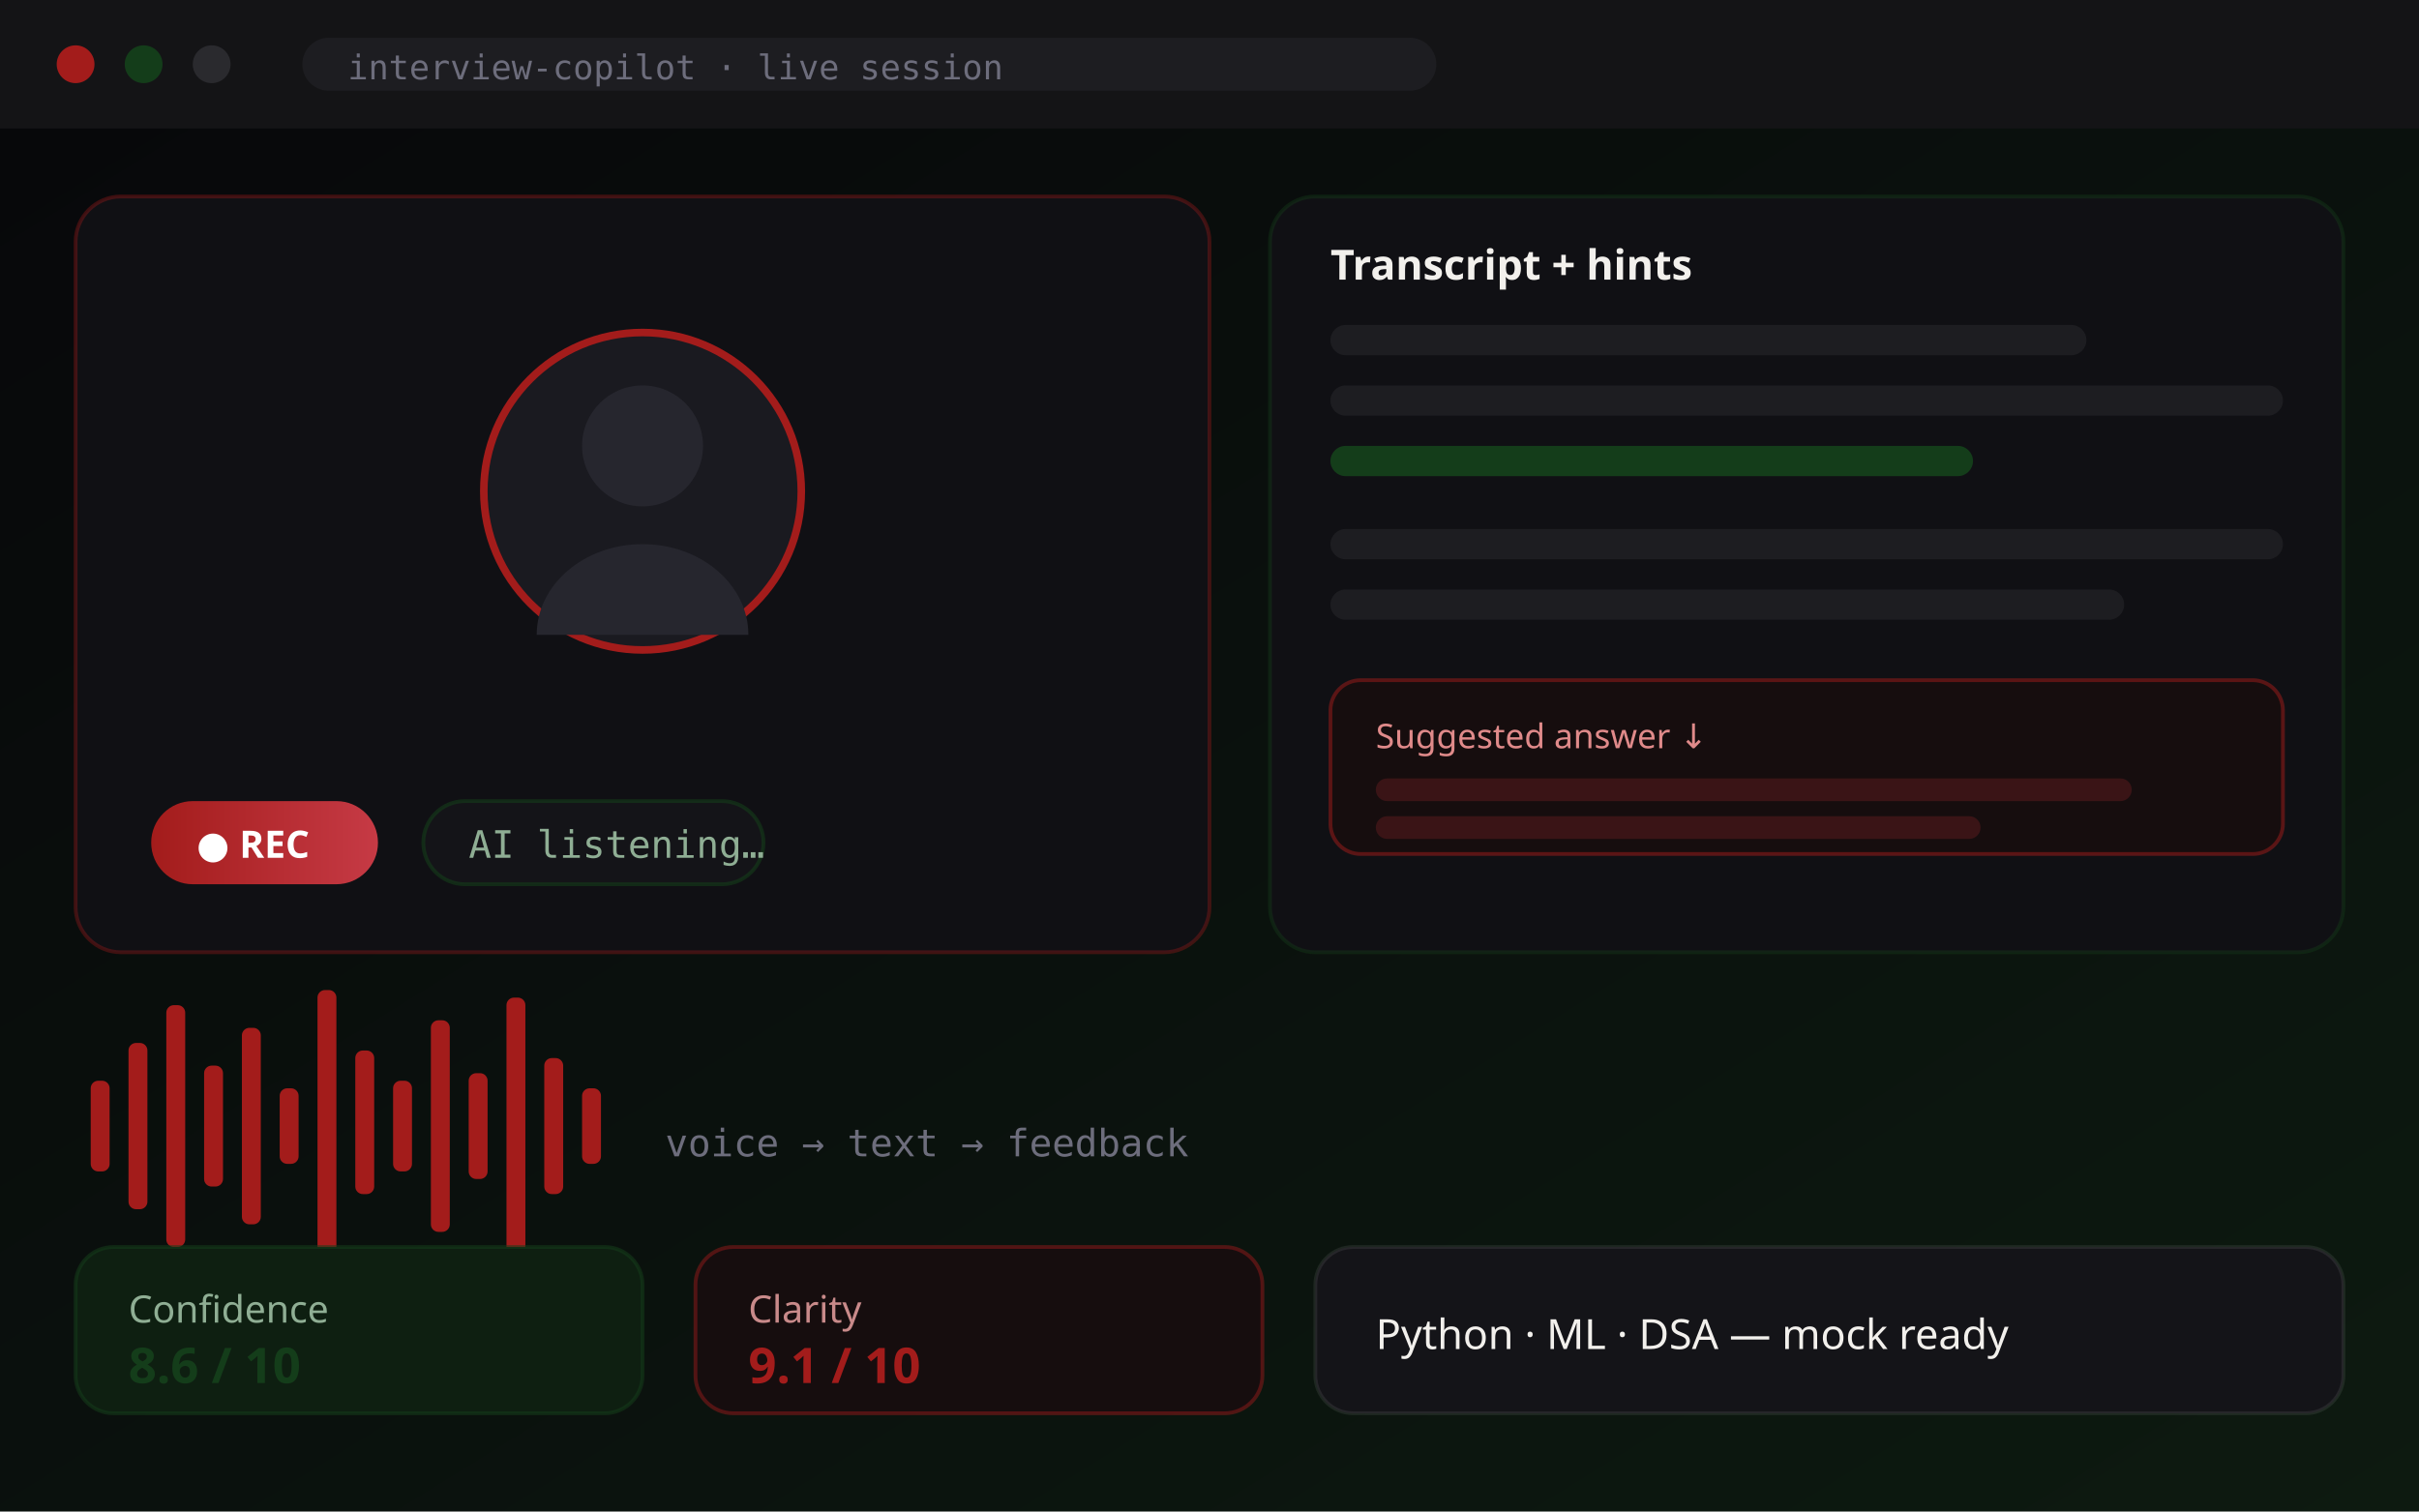
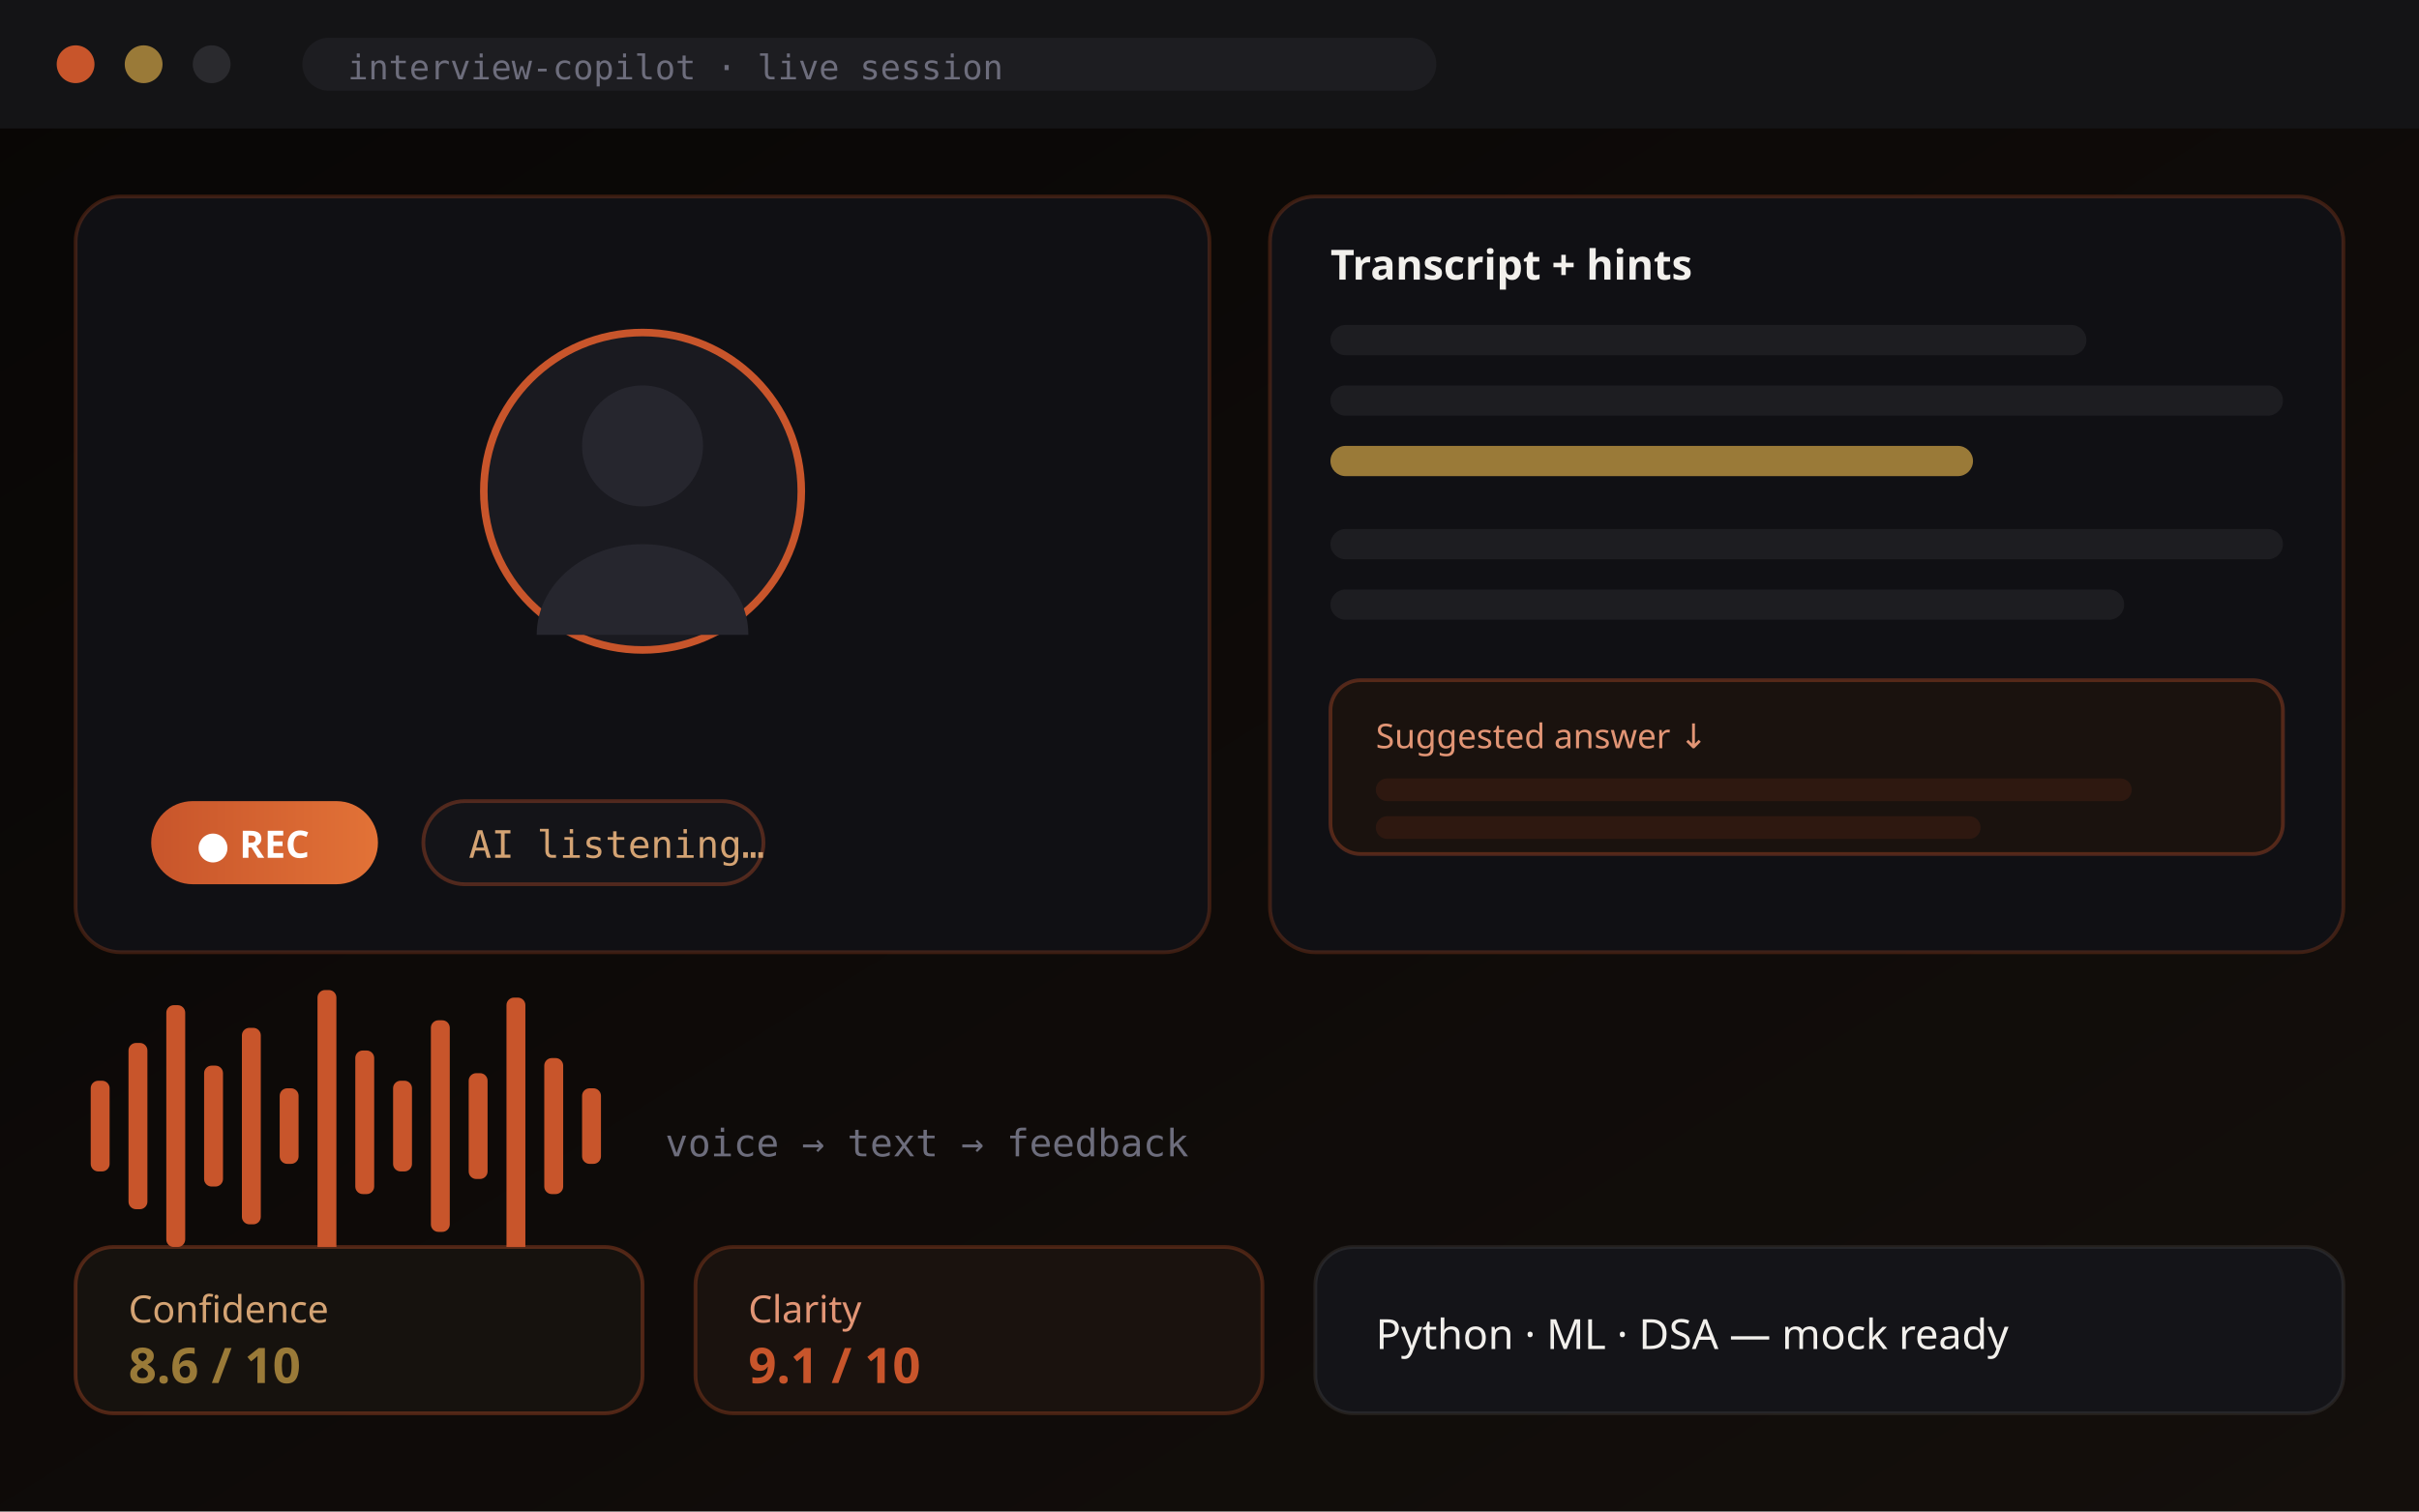
<svg xmlns="http://www.w3.org/2000/svg" viewBox="0 0 640 400">
  <defs>
    <linearGradient id="bg" x1="0" y1="0" x2="1" y2="1">
-       <stop offset="0" stop-color="#07070a" />
-       <stop offset="1" stop-color="#0d1a10" />
+       <stop offset="0" stop-color="#080605" />
+       <stop offset="1" stop-color="#140F0C" />
    </linearGradient>
    <linearGradient id="crim" x1="0" y1="0" x2="1" y2="0">
-       <stop offset="0" stop-color="#A31c1b" />
-       <stop offset="1" stop-color="#c63a45" />
+       <stop offset="0" stop-color="#C8552B" />
+       <stop offset="1" stop-color="#E27237" />
    </linearGradient>
  </defs>
  <rect width="640" height="400" fill="url(#bg)" />
  <rect x="0" y="0" width="640" height="34" fill="#141416" />
-   <circle cx="20" cy="17" r="5" fill="#A31c1b" />
-   <circle cx="38" cy="17" r="5" fill="#143d1a" />
+   <circle cx="20" cy="17" r="5" fill="#C8552B" />
+   <circle cx="38" cy="17" r="5" fill="#9A7A38" />
  <circle cx="56" cy="17" r="5" fill="#2a2a2e" />
  <rect x="80" y="10" width="300" height="14" rx="7" fill="#1d1d21" />
  <text x="92" y="21" font-family="monospace" font-size="9" fill="#6d6d7c">interview-copilot · live session</text>
-   <rect x="20" y="52" width="300" height="200" rx="12" fill="#101014" stroke="rgba(163,28,27,.35)" />
-   <circle cx="170" cy="130" r="42" fill="#1a1a20" stroke="#A31c1b" stroke-width="2" />
+   <rect x="20" y="52" width="300" height="200" rx="12" fill="#101014" stroke="rgba(200,85,43,.25)" />
+   <circle cx="170" cy="130" r="42" fill="#1a1a20" stroke="#C8552B" stroke-width="2" />
  <circle cx="170" cy="118" r="16" fill="#26262e" />
  <path d="M142 168 a28 24 0 0 1 56 0" fill="#26262e" />
  <rect x="40" y="212" width="60" height="22" rx="11" fill="url(#crim)" />
  <text x="52" y="227" font-family="sans-serif" font-size="10" font-weight="bold" fill="#fff">● REC</text>
-   <rect x="112" y="212" width="90" height="22" rx="11" fill="#141418" stroke="rgba(20,61,26,.6)" />
-   <text x="124" y="227" font-family="monospace" font-size="10" fill="#8fae94">AI listening…</text>
-   <rect x="336" y="52" width="284" height="200" rx="12" fill="#101014" stroke="rgba(20,61,26,.4)" />
+   <rect x="112" y="212" width="90" height="22" rx="11" fill="#141418" stroke="rgba(200,85,43,.35)" />
+   <text x="124" y="227" font-family="monospace" font-size="10" fill="#D4A373">AI listening…</text>
+   <rect x="336" y="52" width="284" height="200" rx="12" fill="#101014" stroke="rgba(200,85,43,.25)" />
  <text x="352" y="74" font-family="sans-serif" font-size="11" font-weight="bold" fill="#f2f0ec">Transcript + hints</text>
  <rect x="352" y="86" width="200" height="8" rx="4" fill="#1d1d21" />
  <rect x="352" y="102" width="252" height="8" rx="4" fill="#1d1d21" />
-   <rect x="352" y="118" width="170" height="8" rx="4" fill="#143d1a" />
+   <rect x="352" y="118" width="170" height="8" rx="4" fill="#9A7A38" />
  <rect x="352" y="140" width="252" height="8" rx="4" fill="#1d1d21" />
  <rect x="352" y="156" width="210" height="8" rx="4" fill="#1d1d21" />
-   <rect x="352" y="180" width="252" height="46" rx="8" fill="#160d0e" stroke="rgba(163,28,27,.5)" />
-   <text x="364" y="198" font-family="sans-serif" font-size="9" fill="#e08a8a">Suggested answer ↓</text>
-   <rect x="364" y="206" width="200" height="6" rx="3" fill="#3a1416" />
-   <rect x="364" y="216" width="160" height="6" rx="3" fill="#3a1416" />
-   <g fill="#A31c1b">
+   <rect x="352" y="180" width="252" height="46" rx="8" fill="#1A120E" stroke="rgba(200,85,43,.35)" />
+   <text x="364" y="198" font-family="sans-serif" font-size="9" fill="#E29575">Suggested answer ↓</text>
+   <rect x="364" y="206" width="200" height="6" rx="3" fill="#2E1810" />
+   <rect x="364" y="216" width="160" height="6" rx="3" fill="#2E1810" />
+   <g fill="#C8552B">
    <rect x="24" y="286" width="5" height="24" rx="2" />
    <rect x="34" y="276" width="5" height="44" rx="2" />
    <rect x="44" y="266" width="5" height="64" rx="2" />
    <rect x="54" y="282" width="5" height="32" rx="2" />
    <rect x="64" y="272" width="5" height="52" rx="2" />
    <rect x="74" y="288" width="5" height="20" rx="2" />
    <rect x="84" y="262" width="5" height="72" rx="2" />
    <rect x="94" y="278" width="5" height="38" rx="2" />
    <rect x="104" y="286" width="5" height="24" rx="2" />
    <rect x="114" y="270" width="5" height="56" rx="2" />
    <rect x="124" y="284" width="5" height="28" rx="2" />
    <rect x="134" y="264" width="5" height="68" rx="2" />
    <rect x="144" y="280" width="5" height="36" rx="2" />
    <rect x="154" y="288" width="5" height="20" rx="2" />
  </g>
  <text x="176" y="306" font-family="monospace" font-size="10" fill="#6d6d7c">voice → text → feedback</text>
-   <rect x="20" y="330" width="150" height="44" rx="10" fill="#0e1f11" stroke="rgba(20,61,26,.55)" />
-   <text x="34" y="350" font-family="sans-serif" font-size="10" fill="#8fae94">Confidence</text>
-   <text x="34" y="366" font-family="sans-serif" font-size="13" font-weight="bold" fill="#143d1a">8.6 / 10</text>
-   <rect x="184" y="330" width="150" height="44" rx="10" fill="#160d0e" stroke="rgba(163,28,27,.45)" />
-   <text x="198" y="350" font-family="sans-serif" font-size="10" fill="#c98a8a">Clarity</text>
-   <text x="198" y="366" font-family="sans-serif" font-size="13" font-weight="bold" fill="#A31c1b">9.1 / 10</text>
+   <rect x="20" y="330" width="150" height="44" rx="10" fill="#16120E" stroke="rgba(200,85,43,.35)" />
+   <text x="34" y="350" font-family="sans-serif" font-size="10" fill="#D4A373">Confidence</text>
+   <text x="34" y="366" font-family="sans-serif" font-size="13" font-weight="bold" fill="#9A7A38">8.6 / 10</text>
+   <rect x="184" y="330" width="150" height="44" rx="10" fill="#1A120E" stroke="rgba(200,85,43,.3)" />
+   <text x="198" y="350" font-family="sans-serif" font-size="10" fill="#E29575">Clarity</text>
+   <text x="198" y="366" font-family="sans-serif" font-size="13" font-weight="bold" fill="#C8552B">9.1 / 10</text>
  <rect x="348" y="330" width="272" height="44" rx="10" fill="#141418" stroke="rgba(255,255,255,.08)" />
  <text x="364" y="357" font-family="sans-serif" font-size="11" fill="#f2f0ec">Python · ML · DSA — mock ready</text>
</svg>
